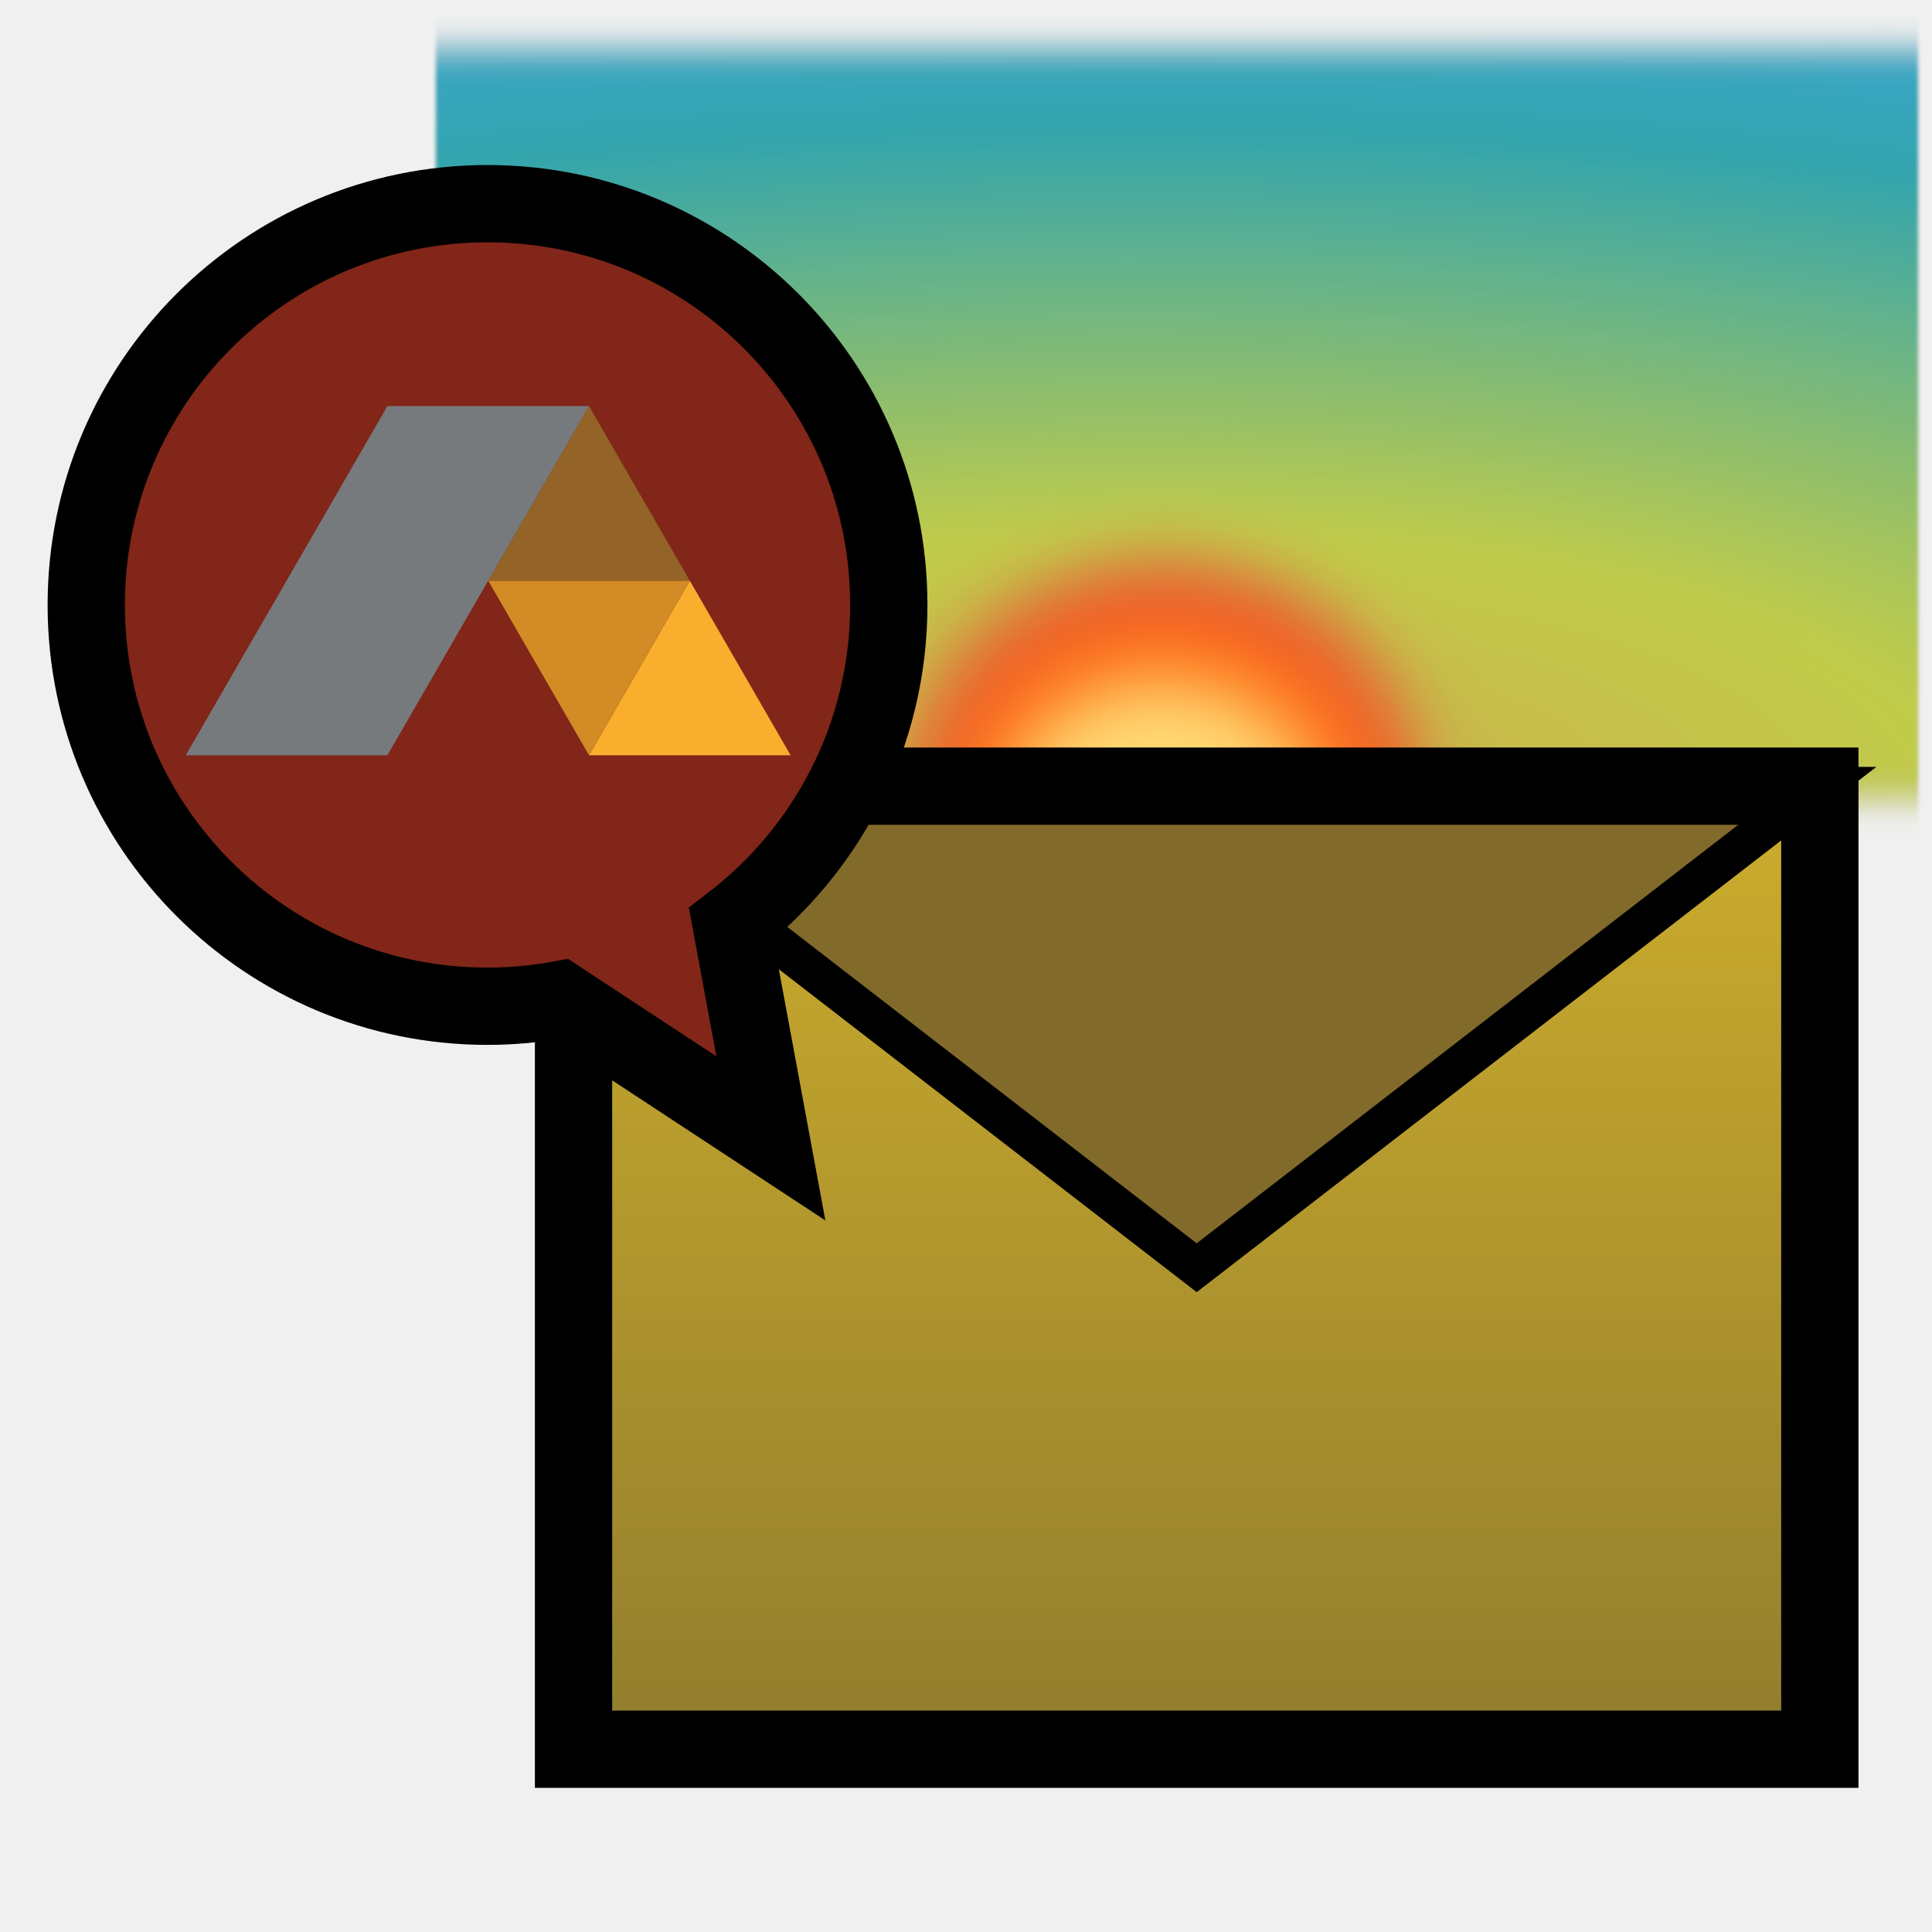
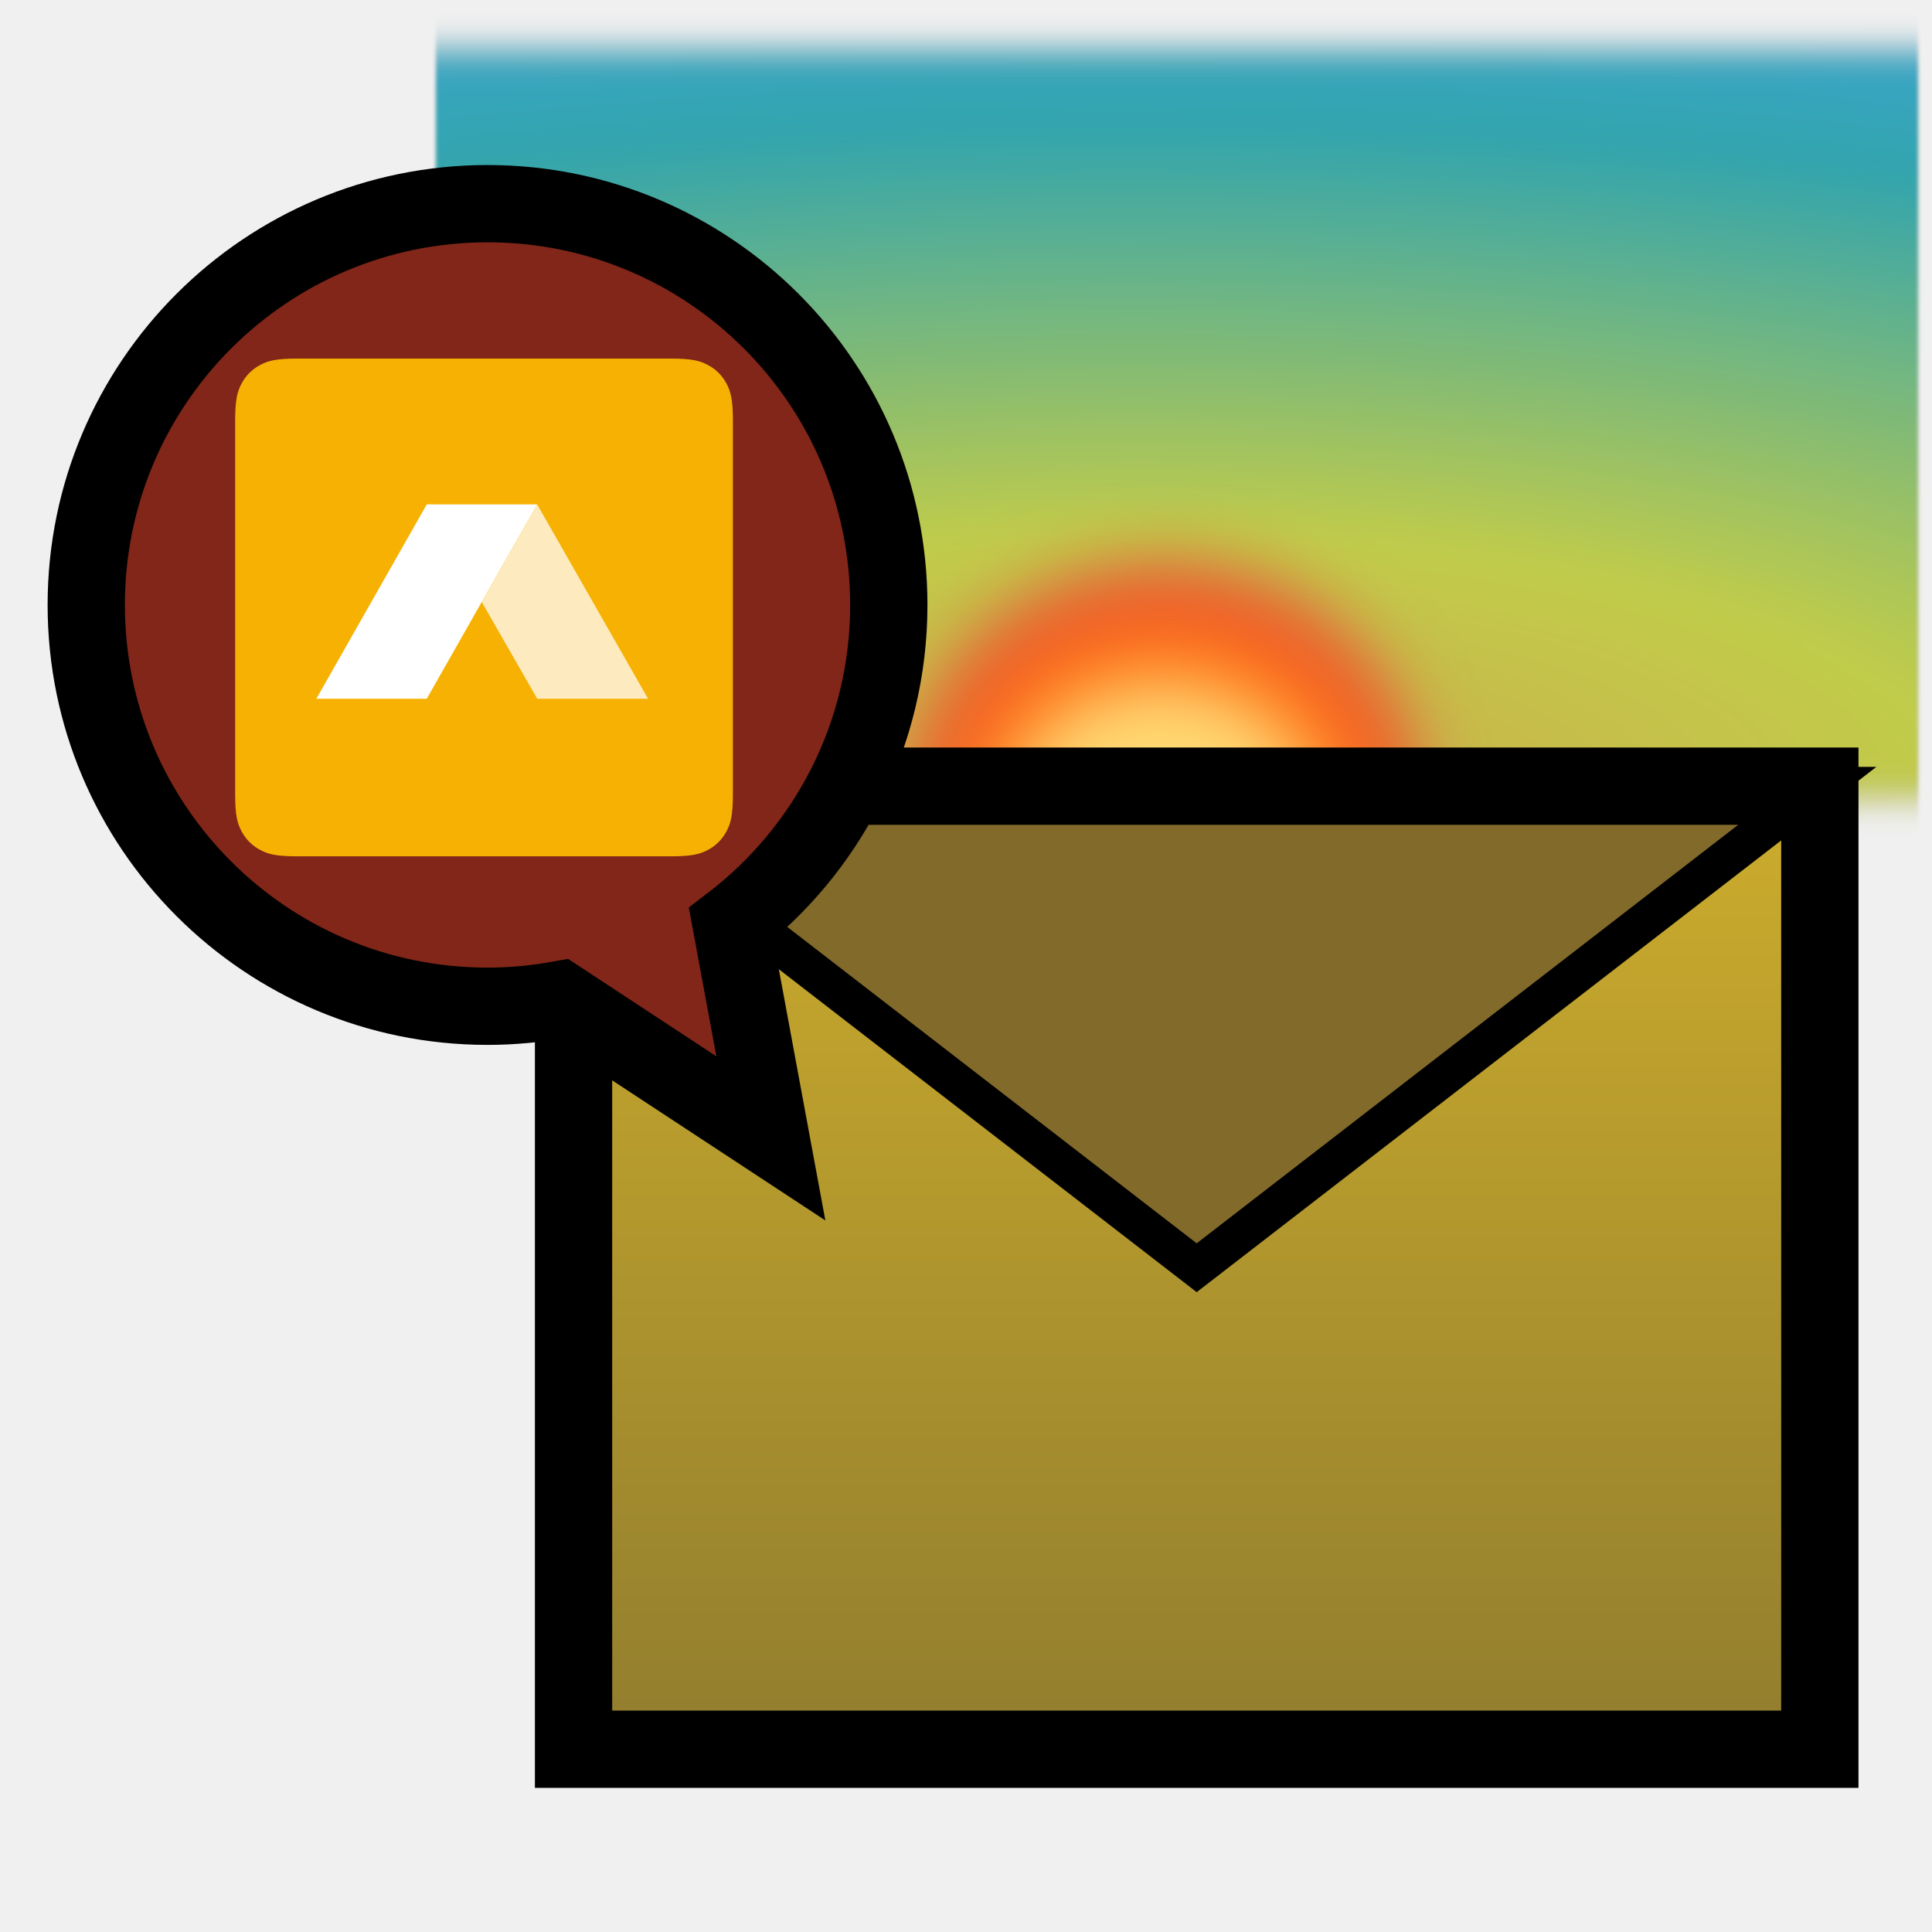
<svg xmlns="http://www.w3.org/2000/svg" xmlns:xlink="http://www.w3.org/1999/xlink" enable-background="new -0.161 -0.355 237 211" xml:space="preserve" version="1.1" y="0px" x="0px" viewBox="-0.161 -0.355 250 250" id="svg150" width="250" height="250">
  <defs id="defs154">
    <radialGradient id="f" cx="51.249" cy="268.41" r="731.79" gradientUnits="userSpaceOnUse">
      <stop stop-color="#ddd" offset="0" id="stop138" />
      <stop stop-color="#7e7e7e" offset="1" id="stop140" />
    </radialGradient>
    <radialGradient id="a" cx="273.41" cy="429.83" r="309.13" gradientTransform="scale(1.1678,0.8563)" gradientUnits="userSpaceOnUse">
      <stop stop-color="#a3a3a3" offset="0" id="stop143" />
      <stop stop-color="#696969" offset="1" id="stop145" />
    </radialGradient>
    <radialGradient id="radialGradient425" cx="273.41" cy="429.83" r="309.13" gradientTransform="scale(1.1678,0.8563)" gradientUnits="userSpaceOnUse">
      <stop stop-color="#a3a3a3" offset="0" id="stop421" />
      <stop stop-color="#696969" offset="1" id="stop423" />
    </radialGradient>
    <radialGradient id="radialGradient431" cx="273.41" cy="429.83" r="309.13" gradientTransform="scale(1.1678,0.8563)" gradientUnits="userSpaceOnUse">
      <stop stop-color="#a3a3a3" offset="0" id="stop427" />
      <stop stop-color="#696969" offset="1" id="stop429" />
    </radialGradient>
    <radialGradient id="e" cx="124.4" cy="120.82" r="102.27" gradientTransform="scale(2.0419,0.48973)" gradientUnits="userSpaceOnUse" xlink:href="#b" />
    <linearGradient id="b">
      <stop stop-color="#fff" offset="0" id="stop133-3" />
      <stop stop-color="#fff" stop-opacity="0" offset="1" id="stop135" />
    </linearGradient>
    <radialGradient id="d" cx="124.4" cy="120.82" r="102.27" gradientTransform="matrix(2.0178,0.41721,-0.07508,0.64498,56.379,-73.488)" gradientUnits="userSpaceOnUse" xlink:href="#b" />
    <radialGradient id="c" cx="-120.99" cy="57.971" r="388.16" gradientUnits="userSpaceOnUse">
      <stop offset="0" id="stop148" />
      <stop offset=".75" id="stop150" />
      <stop stop-opacity="0" offset="1" id="stop152" />
    </radialGradient>
    <radialGradient xlink:href="#linearGradient4309" id="radialGradient4325" cx="685.721" cy="1283.5" fx="685.721" fy="1283.5" r="1490.89" gradientTransform="matrix(3.670431,0.00319756,-0.0085788,0.1340216,-1820.159,-235.7466)" gradientUnits="userSpaceOnUse" />
    <linearGradient id="linearGradient4309">
      <stop style="stop-color:#ccad4a;stop-opacity:1" offset="0" id="stop4311" />
      <stop id="stop4323" offset="0.29" style="stop-color:#c1cc4a;stop-opacity:1" />
      <stop id="stop4321" offset="0.77" style="stop-color:#31a4ad;stop-opacity:0.996" />
      <stop style="stop-color:#3fa5d8;stop-opacity:1" offset="1" id="stop4313" />
    </linearGradient>
    <filter style="color-interpolation-filters:sRGB" id="filter4613" x="-0.003" width="1.006" y="-0.053" height="1.107">
      <feGaussianBlur stdDeviation="3.826" id="feGaussianBlur4615" />
    </filter>
    <filter style="color-interpolation-filters:sRGB" id="filter4581" x="-0.175" width="1.349" y="-0.189" height="1.378">
      <feGaussianBlur stdDeviation="24.113" id="feGaussianBlur4583" />
    </filter>
    <filter style="color-interpolation-filters:sRGB" id="filter4577" x="-0.196" width="1.392" y="-0.212" height="1.424">
      <feGaussianBlur stdDeviation="24.113" id="feGaussianBlur4579" />
    </filter>
    <filter style="color-interpolation-filters:sRGB" id="filter4573" x="-0.26" width="1.519" y="-0.281" height="1.562">
      <feGaussianBlur stdDeviation="24.113" id="feGaussianBlur4575" />
    </filter>
+     <clipPath clipPathUnits="userSpaceOnUse" id="clipPath591">
+       <path d="M 64.097,512 H 447.903 c 22.288,0 30.37,-2.321 38.518,-6.678 8.148,-4.358 14.543,-10.752 18.901,-18.901 C 509.679,478.273 512,470.191 512,447.903 V 64.097 C 512,41.809 509.679,33.727 505.322,25.579 500.964,17.431 494.569,11.036 486.421,6.678 478.273,2.321 470.191,0 447.903,0 H 64.097 C 41.809,0 33.727,2.321 25.579,6.678 17.431,11.036 11.036,17.431 6.678,25.579 2.321,33.727 0,41.809 0,64.097 V 447.903 c 0,22.288 2.321,30.37 6.678,38.518 4.358,8.148 10.752,14.543 18.901,18.901 8.148,4.358 16.23,6.678 38.518,6.678 z" clip-rule="evenodd" id="path589" />
+     </clipPath>
+     <clipPath clipPathUnits="userSpaceOnUse" id="clipPath597">
+       <path d="M 0,0 H 512 V 512 H 0 Z" id="path595" />
+     </clipPath>
+     <clipPath clipPathUnits="userSpaceOnUse" id="clipPath607">
+       <path d="M 310.621,362 424.709,162.094 H 310.696 l -57.009,99.499 z" clip-rule="evenodd" id="path605" />
+     </clipPath>
+     <clipPath clipPathUnits="userSpaceOnUse" id="clipPath613">
+       <path d="M 0,0 H 512 V 512 H 0 Z" id="path611" />
+     </clipPath>
+     <clipPath clipPathUnits="userSpaceOnUse" id="clipPath623">
+       <path d="M 197.101,362 83.515,162.094 H 197.101 L 310.621,362 Z" clip-rule="evenodd" id="path621" />
+     </clipPath>
+     <clipPath clipPathUnits="userSpaceOnUse" id="clipPath629">
+       <path d="M 0,0 H 512 V 512 H 0 Z" id="path627" />
+     </clipPath>
  </defs>
  <linearGradient id="SVGID_1_" y2="205" gradientUnits="userSpaceOnUse" x2="148.69" y1="80.375" x1="148.69">
    <stop style="stop-color:#CDAD2D" offset="0" id="stop131" />
    <stop style="stop-color:#917D2E" offset="1" id="stop133" />
  </linearGradient>
  <g id="g612" transform="translate(-240,36)">
    <rect transform="matrix(0.06431766,0,0,0.551326,346.3959,98.79078)" y="-233.006" x="-779.589" height="174.937" width="2981.446" id="rect4263" style="color:#000000;clip-rule:nonzero;display:inline;overflow:visible;visibility:visible;isolation:auto;mix-blend-mode:normal;color-interpolation:sRGB;color-interpolation-filters:linearRGB;solid-color:#000000;solid-opacity:1;fill:url(#radialGradient4325);fill-opacity:1;fill-rule:nonzero;stroke:#000000;stroke-width:0.335;stroke-linecap:butt;stroke-linejoin:miter;stroke-miterlimit:4;stroke-dasharray:none;stroke-dashoffset:0;stroke-opacity:1;marker:none;marker-start:none;marker-mid:none;marker-end:none;filter:url(#filter4613);color-rendering:auto;image-rendering:auto;shape-rendering:auto;text-rendering:auto;enable-background:accumulate" />
    <g id="g4620" transform="matrix(0.1938949,0,0,0.1938949,260.3627,-145.7394)">
      <ellipse style="color:#000000;display:inline;overflow:visible;visibility:visible;fill:#e85839;fill-opacity:1;fill-rule:evenodd;stroke:none;stroke-width:5.6;stroke-linecap:round;stroke-linejoin:round;stroke-miterlimit:4;stroke-dasharray:none;stroke-dashoffset:0;stroke-opacity:1;marker:none;marker-start:none;marker-mid:none;marker-end:none;filter:url(#filter4581);enable-background:accumulate" id="ellipse4331" cx="670.915" cy="1094.12" rx="165.613" ry="153.113" />
      <ellipse ry="136.41" rx="147.546" cy="1110.824" cx="670.915" id="path4327" style="color:#000000;display:inline;overflow:visible;visibility:visible;fill:#ff6a0e;fill-opacity:1;fill-rule:evenodd;stroke:none;stroke-width:5.6;stroke-linecap:round;stroke-linejoin:round;stroke-miterlimit:4;stroke-dasharray:none;stroke-dashoffset:0;stroke-opacity:1;marker:none;marker-start:none;marker-mid:none;marker-end:none;filter:url(#filter4577);enable-background:accumulate" />
      <ellipse style="color:#000000;display:inline;overflow:visible;visibility:visible;fill:#ffda74;fill-opacity:1;fill-rule:evenodd;stroke:none;stroke-width:5.6;stroke-linecap:round;stroke-linejoin:round;stroke-miterlimit:4;stroke-dasharray:none;stroke-dashoffset:0;stroke-opacity:1;marker:none;marker-start:none;marker-mid:none;marker-end:none;filter:url(#filter4573);enable-background:accumulate" id="ellipse4329" cx="669.348" cy="1119.798" rx="111.412" ry="103.004" />
    </g>
  </g>
-   <g id="g180" transform="translate(6,-18)">
-     <polygon transform="translate(0,39)" style="fill:url(#SVGID_1_)" id="polygon136" points="148.69,142.69 229.32,80.375 229.32,205 68.055,205 68.055,80.375 " />
-     <polygon transform="translate(0,39)" style="fill:#826a2a;stroke:#000000;stroke-width:5" id="polygon138" points="229.32,80.375 148.69,142.69 68.055,80.375 " />
-     <rect style="fill:none;stroke:#000000;stroke-width:10" id="rect140" x="68.055" y="119.375" width="161.27" height="124.62" />
-     <polyline transform="translate(0,39)" style="fill:none;stroke:#000000;stroke-width:3" id="polyline142" points="68.055 80.375 148.69 142.69 229.32 80.375" />
-     <path style="fill:#812619;stroke:#000000;stroke-width:10" id="path144" d="M 108.85,95.927 C 108.85,67.248 85.604,44 56.928,44 28.248,44 5,67.248 5,95.927 c 0,28.679 23.248,51.927 51.928,51.927 3.191,0 6.312,-0.303 9.344,-0.854 l 27.316,17.951 -5.141,-27.768 c 12.403,-9.489 20.403,-24.434 20.403,-41.255 z" />
-     <g id="g4525" transform="matrix(0.09752631,0,0,-0.09752631,-96.58625,115.375)" style="clip-rule:evenodd;fill-rule:evenodd;image-rendering:optimizeQuality;shape-rendering:geometricPrecision;text-rendering:geometricPrecision">
-       <path d="M 1708.68,0 1842.46,231.617 1976.17,0 Z" style="fill:#f9ae2d;fill-opacity:1;fill-rule:nonzero;stroke:none" id="path22" />
-       <path d="m 1708.68,0 -133.75,231.617 h 267.53 z" style="fill:#d28b25;fill-opacity:1;fill-rule:nonzero;stroke:none" id="path24" />
-       <path d="m 1574.93,231.617 133.75,231.68 133.78,-231.68 z" style="fill:#936327;fill-opacity:1;fill-rule:nonzero;stroke:none" id="path26" />
-       <path d="M 1708.68,463.297 H 1441.21 L 1173.65,0 h 267.56 l 267.47,463.297" style="fill:#767a7c;fill-opacity:1;fill-rule:nonzero;stroke:none" id="path28" />
+   <polygon transform="translate(6,21)" style="fill:url(#SVGID_1_)" id="polygon136" points="229.32,205 68.055,205 68.055,80.375 148.69,142.69 229.32,80.375 " />
+   <polygon transform="translate(6,21)" style="fill:#826a2a;stroke:#000000;stroke-width:5" id="polygon138" points="68.055,80.375 229.32,80.375 148.69,142.69 " />
+   <rect style="fill:none;stroke:#000000;stroke-width:10" id="rect140" x="74.055" y="101.375" width="161.27" height="124.62" />
+   <polyline transform="translate(6,21)" style="fill:none;stroke:#000000;stroke-width:3" id="polyline142" points="68.055 80.375 148.69 142.69 229.32 80.375" />
+   <path style="fill:#812619;stroke:#000000;stroke-width:10" id="path144" d="M 114.85,77.927 C 114.85,49.248 91.604,26 62.928,26 34.248,26 11,49.248 11,77.927 c 0,28.679 23.248,51.927 51.928,51.927 3.191,0 6.312,-0.303 9.344,-0.854 l 27.316,17.951 -5.141,-27.768 C 106.85,109.694 114.85,94.749 114.85,77.928 Z" />
+   <g id="g646" transform="matrix(0.1258025,0,0,-0.1258025,30.26719,110.454)">
+     <g id="g583" />
+     <g id="g585">
+       <g id="g587" clip-path="url(#clipPath591)">
+         <g id="g593" clip-path="url(#clipPath597)">
+           <path d="M -1,513 H 513 V -1 H -1 Z" style="fill:#f6b102;fill-opacity:1;fill-rule:nonzero;stroke:none" id="path599" />
+         </g>
+       </g>
+     </g>
+     <g id="g601">
+       <g id="g603" clip-path="url(#clipPath607)">
+         <g id="g609" clip-path="url(#clipPath613)">
+           <path d="M 252.688,363 H 425.709 V 161.094 H 252.688 Z" style="fill:#fdebbf;fill-opacity:1;fill-rule:nonzero;stroke:none" id="path615" />
+         </g>
+       </g>
+     </g>
+     <g id="g617">
+       <g id="g619" clip-path="url(#clipPath623)">
+         <g id="g625" clip-path="url(#clipPath629)">
+           <path d="M 82.515,363 H 311.621 V 161.094 H 82.515 Z" style="fill:#ffffff;fill-opacity:1;fill-rule:nonzero;stroke:none" id="path631" />
+         </g>
+       </g>
    </g>
  </g>
</svg>
